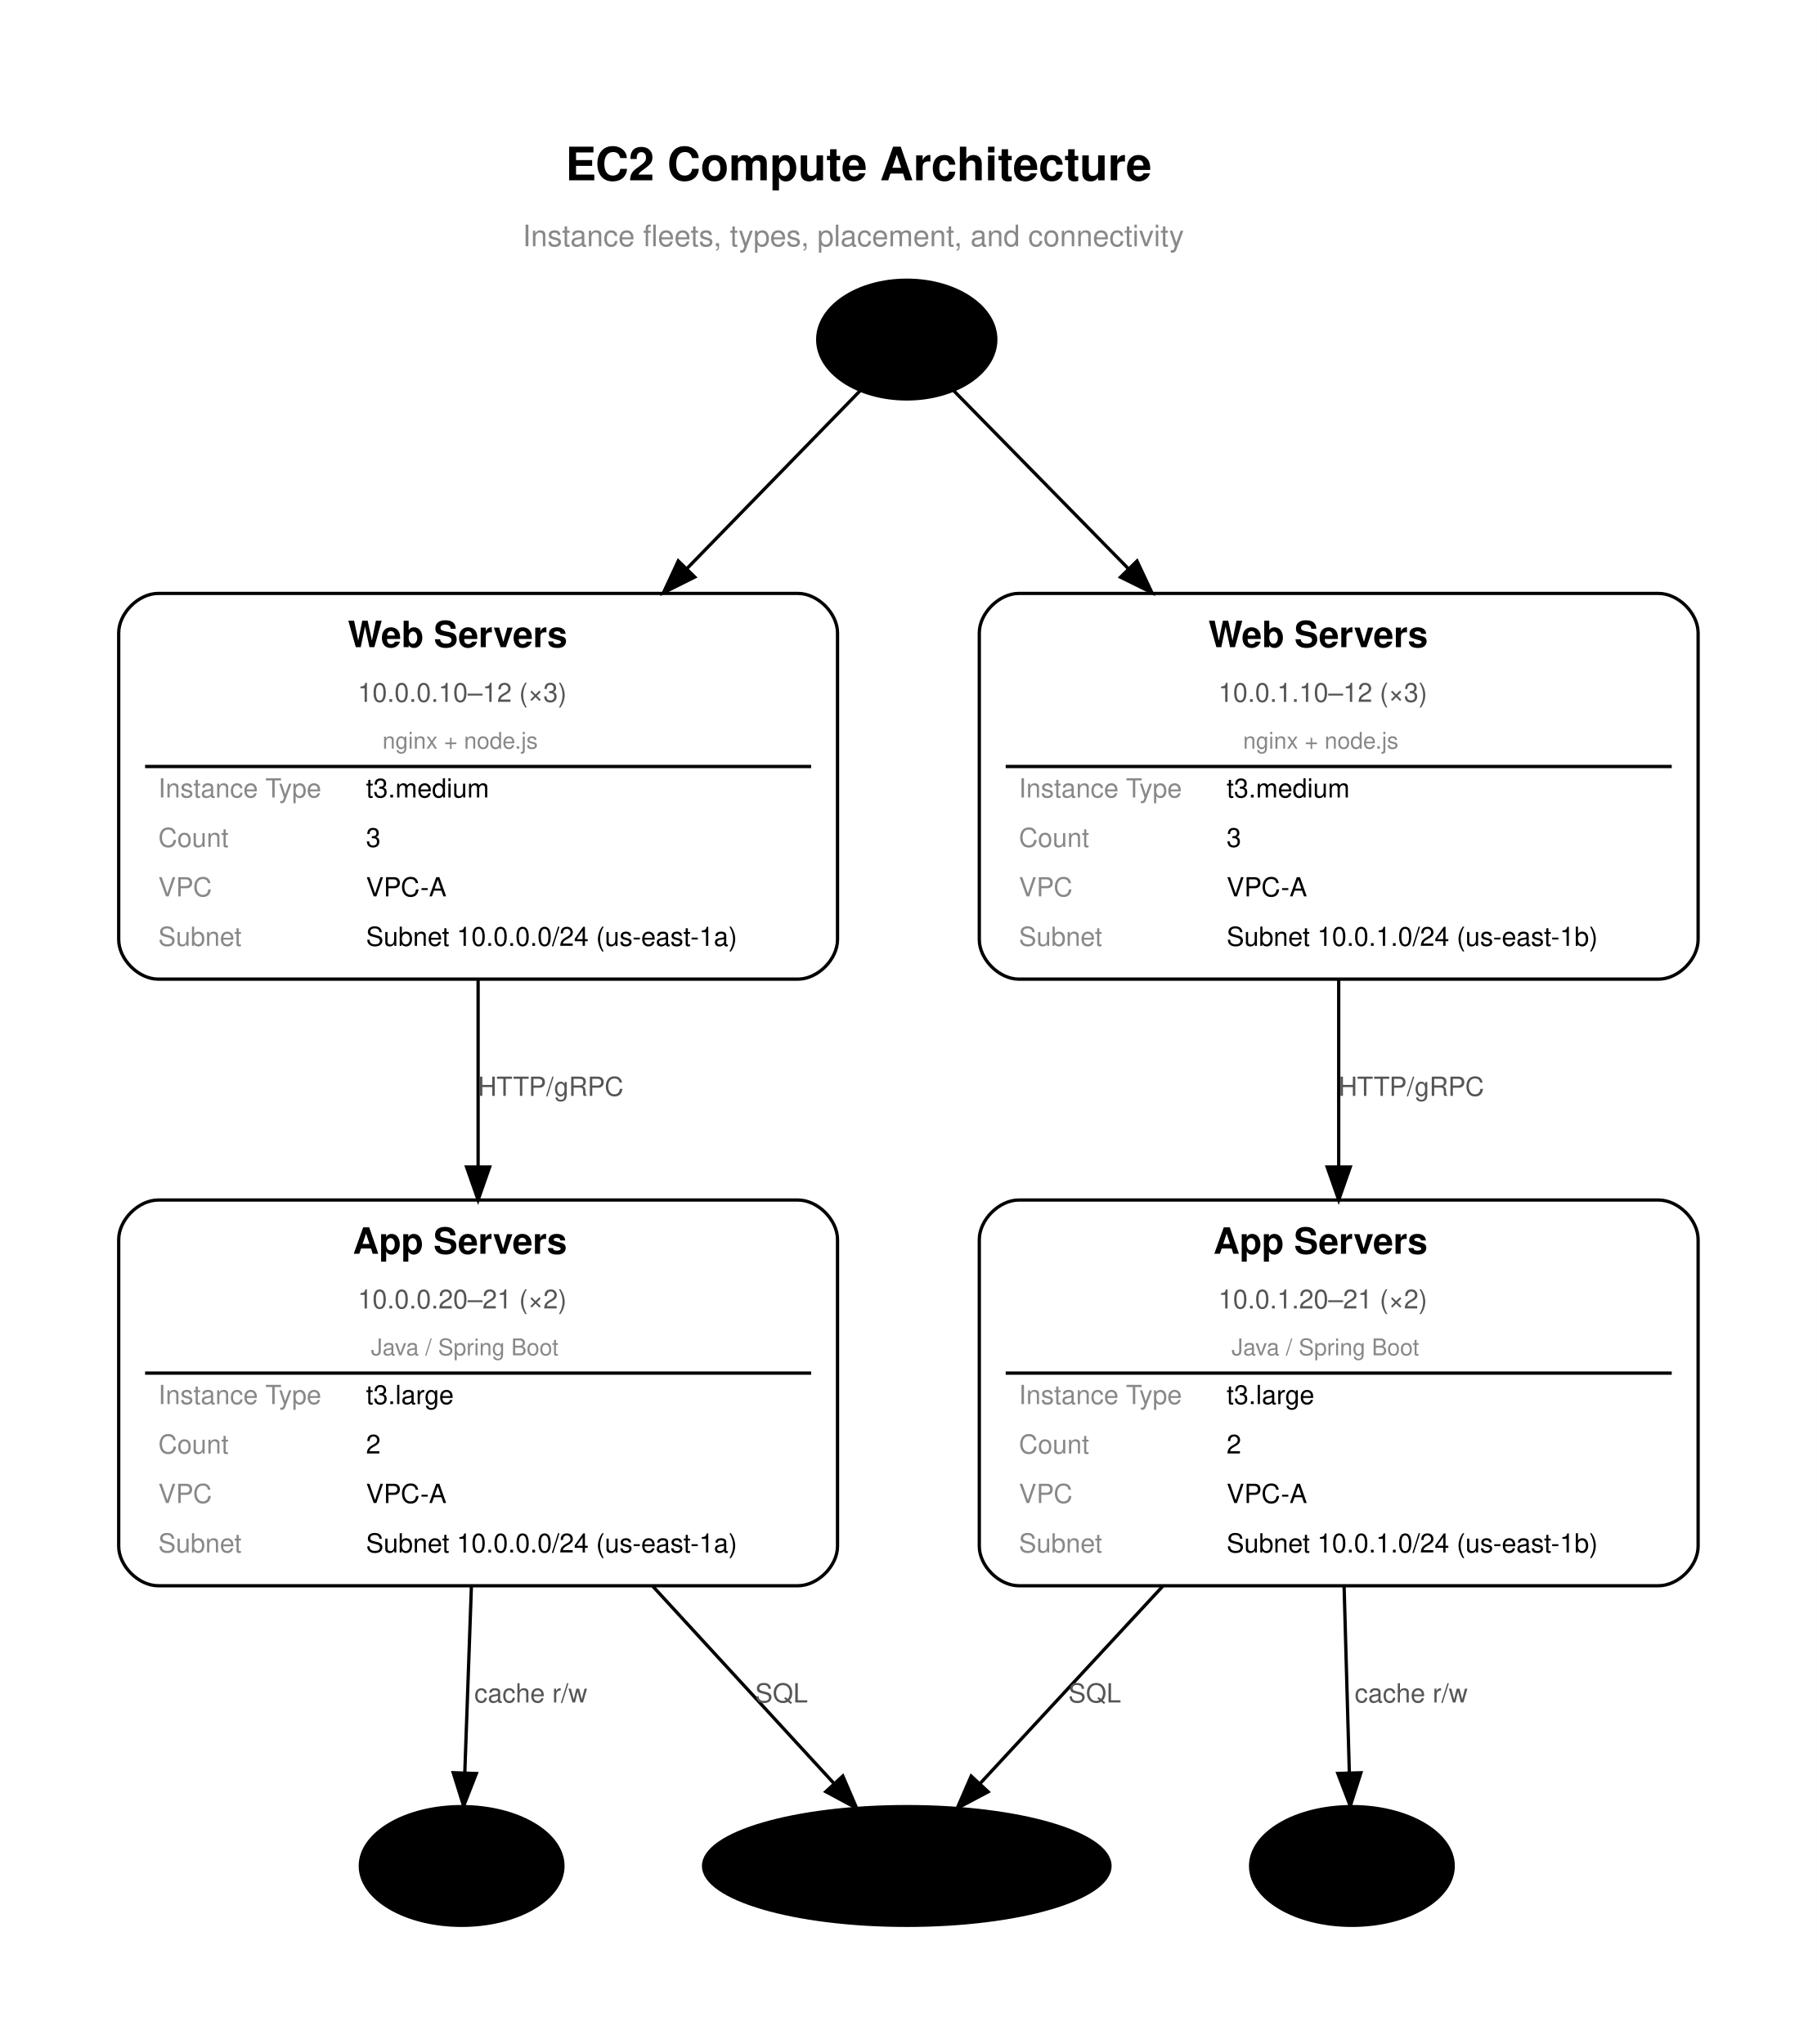
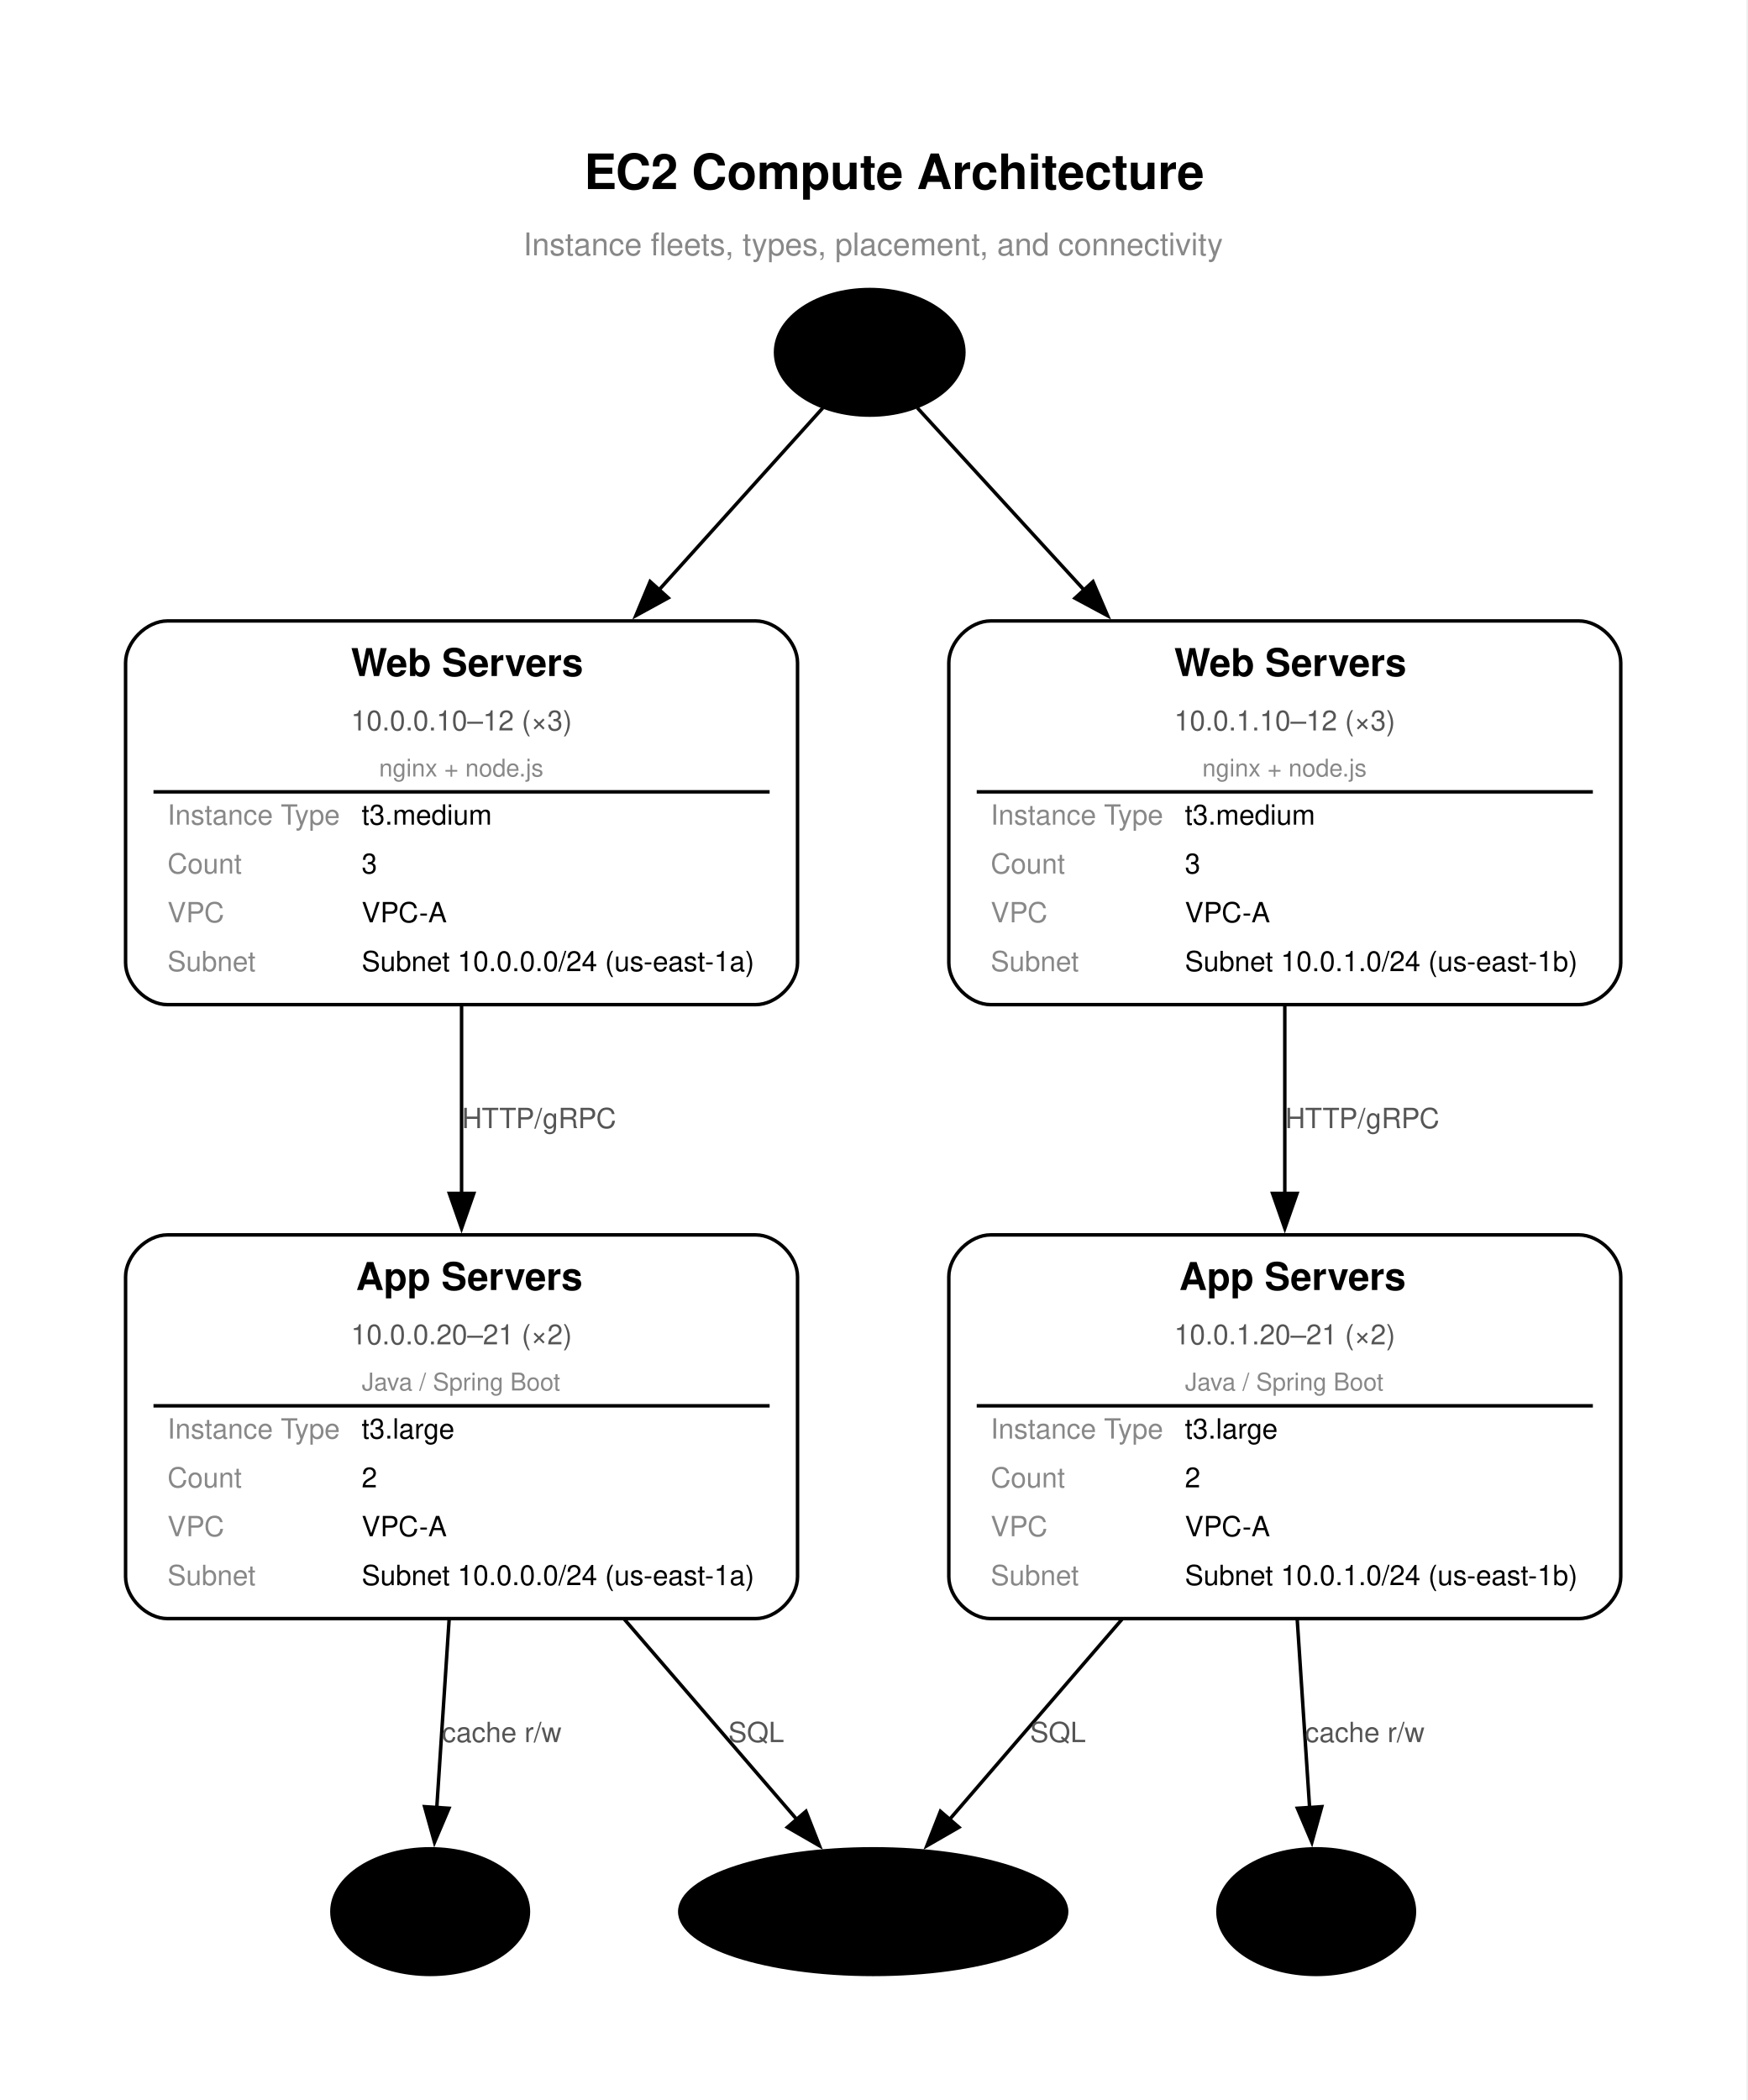
- <svg xmlns="http://www.w3.org/2000/svg" width="551pt" height="620pt" viewBox="0.00 0.00 551.00 620.00">
-   <g id="graph0" class="graph" transform="scale(1 1) rotate(0) translate(36 584)">
-     <polygon fill="white" stroke="transparent" points="-36,36 -36,-584 515,-584 515,36 -36,36" />
-     <text text-anchor="start" x="135.5" y="-529.3" font-family="Helvetica,sans-Serif" font-weight="bold" font-size="14.00">EC2 Compute Architecture</text>
-     <text text-anchor="start" x="122.5" y="-509.3" font-family="Helvetica,sans-Serif" font-size="9.00" fill="#888888">Instance fleets, types, placement, and connectivity</text>
+ <svg xmlns="http://www.w3.org/2000/svg" width="501pt" height="602pt" viewBox="0.00 0.00 501.00 602.00">
+   <g id="graph0" class="graph" transform="scale(1 1) rotate(0) translate(36 566)">
+     <polygon fill="white" stroke="none" points="-36,36 -36,-566 464.63,-566 464.63,36 -36,36" />
+     <text xml:space="preserve" text-anchor="start" x="131.44" y="-511.8" font-family="Helvetica,sans-Serif" font-weight="bold" font-size="14.00">EC2 Compute Architecture</text>
+     <text xml:space="preserve" text-anchor="start" x="114.01" y="-492.8" font-family="Helvetica,sans-Serif" font-size="9.00" fill="#888888">Instance fleets, types, placement, and connectivity</text>
    <g id="node1" class="node">
-       <path fill="white" stroke="black" d="M206,-404C206,-404 12,-404 12,-404 6,-404 0,-398 0,-392 0,-392 0,-299 0,-299 0,-293 6,-287 12,-287 12,-287 206,-287 206,-287 212,-287 218,-293 218,-299 218,-299 218,-392 218,-392 218,-398 212,-404 206,-404" />
-       <text text-anchor="start" x="69.5" y="-387.7" font-family="Helvetica,sans-Serif" font-weight="bold" font-size="11.00">Web Servers</text>
-       <text text-anchor="start" x="72.5" y="-371.1" font-family="Helvetica,sans-Serif" font-size="8.00" fill="#555555">10.0.0.10–12 (×3)</text>
-       <text text-anchor="start" x="80" y="-356.9" font-family="Helvetica,sans-Serif" font-size="7.00" fill="#888888">nginx + node.js</text>
-       <text text-anchor="start" x="12" y="-342.1" font-family="Helvetica,sans-Serif" font-size="8.00" fill="#888888">Instance Type</text>
-       <text text-anchor="start" x="75" y="-342.1" font-family="Helvetica,sans-Serif" font-size="8.00">t3.medium</text>
-       <text text-anchor="start" x="12" y="-327.1" font-family="Helvetica,sans-Serif" font-size="8.00" fill="#888888">Count</text>
-       <text text-anchor="start" x="75" y="-327.1" font-family="Helvetica,sans-Serif" font-size="8.00">3</text>
-       <text text-anchor="start" x="12" y="-312.1" font-family="Helvetica,sans-Serif" font-size="8.00" fill="#888888">VPC</text>
-       <text text-anchor="start" x="75" y="-312.1" font-family="Helvetica,sans-Serif" font-size="8.00">VPC-A</text>
-       <text text-anchor="start" x="12" y="-297.1" font-family="Helvetica,sans-Serif" font-size="8.00" fill="#888888">Subnet</text>
-       <text text-anchor="start" x="75" y="-297.1" font-family="Helvetica,sans-Serif" font-size="8.00">Subnet 10.0.0.0/24 (us-east-1a)</text>
-       <polygon fill="black" stroke="black" points="8,-351.5 8,-351.5 210,-351.5 210,-351.5 8,-351.5" />
+       <path fill="white" stroke="black" d="M180.63,-388C180.63,-388 12,-388 12,-388 6,-388 0,-382 0,-376 0,-376 0,-290 0,-290 0,-284 6,-278 12,-278 12,-278 180.63,-278 180.63,-278 186.63,-278 192.63,-284 192.63,-290 192.63,-290 192.63,-376 192.63,-376 192.63,-382 186.63,-388 180.63,-388" />
+       <text xml:space="preserve" text-anchor="start" x="64.63" y="-372.2" font-family="Helvetica,sans-Serif" font-weight="bold" font-size="11.00">Web Servers</text>
+       <text xml:space="preserve" text-anchor="start" x="64.62" y="-356.6" font-family="Helvetica,sans-Serif" font-size="8.00" fill="#555555">10.0.0.10–12 (×3)</text>
+       <text xml:space="preserve" text-anchor="start" x="72.67" y="-343.4" font-family="Helvetica,sans-Serif" font-size="7.00" fill="#888888">nginx + node.js</text>
+       <text xml:space="preserve" text-anchor="start" x="12" y="-329.6" font-family="Helvetica,sans-Serif" font-size="8.00" fill="#888888">Instance Type</text>
+       <text xml:space="preserve" text-anchor="start" x="67.67" y="-329.6" font-family="Helvetica,sans-Serif" font-size="8.00">t3.medium</text>
+       <text xml:space="preserve" text-anchor="start" x="12" y="-315.6" font-family="Helvetica,sans-Serif" font-size="8.00" fill="#888888">Count</text>
+       <text xml:space="preserve" text-anchor="start" x="67.67" y="-315.6" font-family="Helvetica,sans-Serif" font-size="8.00">3</text>
+       <text xml:space="preserve" text-anchor="start" x="12" y="-301.6" font-family="Helvetica,sans-Serif" font-size="8.00" fill="#888888">VPC</text>
+       <text xml:space="preserve" text-anchor="start" x="67.67" y="-301.6" font-family="Helvetica,sans-Serif" font-size="8.00">VPC-A</text>
+       <text xml:space="preserve" text-anchor="start" x="12" y="-287.6" font-family="Helvetica,sans-Serif" font-size="8.00" fill="#888888">Subnet</text>
+       <text xml:space="preserve" text-anchor="start" x="67.67" y="-287.6" font-family="Helvetica,sans-Serif" font-size="8.00">Subnet 10.0.0.0/24 (us-east-1a)</text>
+       <polygon fill="black" stroke="black" points="8,-339 8,-339 184.63,-339 184.63,-339 8,-339" />
    </g>
    <g id="node2" class="node">
-       <path fill="white" stroke="black" d="M206,-220C206,-220 12,-220 12,-220 6,-220 0,-214 0,-208 0,-208 0,-115 0,-115 0,-109 6,-103 12,-103 12,-103 206,-103 206,-103 212,-103 218,-109 218,-115 218,-115 218,-208 218,-208 218,-214 212,-220 206,-220" />
-       <text text-anchor="start" x="71" y="-203.7" font-family="Helvetica,sans-Serif" font-weight="bold" font-size="11.00">App Servers</text>
-       <text text-anchor="start" x="72.5" y="-187.1" font-family="Helvetica,sans-Serif" font-size="8.00" fill="#555555">10.0.0.20–21 (×2)</text>
-       <text text-anchor="start" x="76.5" y="-172.9" font-family="Helvetica,sans-Serif" font-size="7.00" fill="#888888">Java / Spring Boot</text>
-       <text text-anchor="start" x="12" y="-158.1" font-family="Helvetica,sans-Serif" font-size="8.00" fill="#888888">Instance Type</text>
-       <text text-anchor="start" x="75" y="-158.1" font-family="Helvetica,sans-Serif" font-size="8.00">t3.large</text>
-       <text text-anchor="start" x="12" y="-143.1" font-family="Helvetica,sans-Serif" font-size="8.00" fill="#888888">Count</text>
-       <text text-anchor="start" x="75" y="-143.1" font-family="Helvetica,sans-Serif" font-size="8.00">2</text>
-       <text text-anchor="start" x="12" y="-128.1" font-family="Helvetica,sans-Serif" font-size="8.00" fill="#888888">VPC</text>
-       <text text-anchor="start" x="75" y="-128.1" font-family="Helvetica,sans-Serif" font-size="8.00">VPC-A</text>
-       <text text-anchor="start" x="12" y="-113.1" font-family="Helvetica,sans-Serif" font-size="8.00" fill="#888888">Subnet</text>
-       <text text-anchor="start" x="75" y="-113.1" font-family="Helvetica,sans-Serif" font-size="8.00">Subnet 10.0.0.0/24 (us-east-1a)</text>
-       <polygon fill="black" stroke="black" points="8,-167.5 8,-167.5 210,-167.5 210,-167.5 8,-167.5" />
+       <path fill="white" stroke="black" d="M180.63,-212C180.63,-212 12,-212 12,-212 6,-212 0,-206 0,-200 0,-200 0,-114 0,-114 0,-108 6,-102 12,-102 12,-102 180.63,-102 180.63,-102 186.63,-102 192.63,-108 192.63,-114 192.63,-114 192.63,-200 192.63,-200 192.63,-206 186.63,-212 180.63,-212" />
+       <text xml:space="preserve" text-anchor="start" x="66.05" y="-196.2" font-family="Helvetica,sans-Serif" font-weight="bold" font-size="11.00">App Servers</text>
+       <text xml:space="preserve" text-anchor="start" x="64.62" y="-180.6" font-family="Helvetica,sans-Serif" font-size="8.00" fill="#555555">10.0.0.20–21 (×2)</text>
+       <text xml:space="preserve" text-anchor="start" x="67.72" y="-167.4" font-family="Helvetica,sans-Serif" font-size="7.00" fill="#888888">Java / Spring Boot</text>
+       <text xml:space="preserve" text-anchor="start" x="12" y="-153.6" font-family="Helvetica,sans-Serif" font-size="8.00" fill="#888888">Instance Type</text>
+       <text xml:space="preserve" text-anchor="start" x="67.67" y="-153.6" font-family="Helvetica,sans-Serif" font-size="8.00">t3.large</text>
+       <text xml:space="preserve" text-anchor="start" x="12" y="-139.6" font-family="Helvetica,sans-Serif" font-size="8.00" fill="#888888">Count</text>
+       <text xml:space="preserve" text-anchor="start" x="67.67" y="-139.6" font-family="Helvetica,sans-Serif" font-size="8.00">2</text>
+       <text xml:space="preserve" text-anchor="start" x="12" y="-125.6" font-family="Helvetica,sans-Serif" font-size="8.00" fill="#888888">VPC</text>
+       <text xml:space="preserve" text-anchor="start" x="67.67" y="-125.6" font-family="Helvetica,sans-Serif" font-size="8.00">VPC-A</text>
+       <text xml:space="preserve" text-anchor="start" x="12" y="-111.6" font-family="Helvetica,sans-Serif" font-size="8.00" fill="#888888">Subnet</text>
+       <text xml:space="preserve" text-anchor="start" x="67.67" y="-111.6" font-family="Helvetica,sans-Serif" font-size="8.00">Subnet 10.0.0.0/24 (us-east-1a)</text>
+       <polygon fill="black" stroke="black" points="8,-163 8,-163 184.63,-163 184.63,-163 8,-163" />
    </g>
    <g id="edge3" class="edge">
-       <path fill="none" stroke="black" d="M109,-286.91C109,-268.9 109,-248.86 109,-230.22" />
-       <polygon fill="black" stroke="black" points="112.5,-230.02 109,-220.02 105.5,-230.02 112.5,-230.02" />
-       <text text-anchor="middle" x="131" y="-251.6" font-family="Helvetica,sans-Serif" font-size="8.00" fill="#555555">HTTP/gRPC</text>
+       <path fill="none" stroke="black" d="M96.32,-277.9C96.32,-260.8 96.32,-241.7 96.32,-223.87" />
+       <polygon fill="black" stroke="black" points="99.82,-223.88 96.32,-213.88 92.82,-223.88 99.82,-223.88" />
+       <text xml:space="preserve" text-anchor="middle" x="118.54" y="-242.6" font-family="Helvetica,sans-Serif" font-size="8.00" fill="#555555">HTTP/gRPC</text>
    </g>
    <g id="node6" class="node">
-       <ellipse fill="black" stroke="black" cx="239" cy="-18" rx="61.62" ry="18" />
-       <text text-anchor="middle" x="239" y="-15.5" font-family="Helvetica,sans-Serif" font-size="10.00">database_primary</text>
+       <ellipse fill="black" stroke="black" cx="214.32" cy="-18" rx="55.45" ry="18" />
+       <text xml:space="preserve" text-anchor="middle" x="214.32" y="-15" font-family="Helvetica,sans-Serif" font-size="10.00">database_primary</text>
    </g>
    <g id="edge4" class="edge">
-       <path fill="none" stroke="black" d="M161.88,-102.95C181.09,-82.04 201.76,-59.53 216.87,-43.09" />
-       <polygon fill="black" stroke="black" points="219.61,-45.28 223.8,-35.54 214.46,-40.54 219.61,-45.28" />
-       <text text-anchor="middle" x="201" y="-67.6" font-family="Helvetica,sans-Serif" font-size="8.00" fill="#555555">SQL</text>
+       <path fill="none" stroke="black" d="M142.95,-101.85C160.13,-81.91 178.77,-60.27 192.69,-44.11" />
+       <polygon fill="black" stroke="black" points="195.04,-46.75 198.91,-36.89 189.73,-42.18 195.04,-46.75" />
+       <text xml:space="preserve" text-anchor="middle" x="180.78" y="-66.6" font-family="Helvetica,sans-Serif" font-size="8.00" fill="#555555">SQL</text>
    </g>
    <g id="node7" class="node">
-       <ellipse fill="black" stroke="black" cx="104" cy="-18" rx="30.72" ry="18" />
-       <text text-anchor="middle" x="104" y="-15.5" font-family="Helvetica,sans-Serif" font-size="10.00">redis_a</text>
+       <ellipse fill="black" stroke="black" cx="87.32" cy="-18" rx="28.17" ry="18" />
+       <text xml:space="preserve" text-anchor="middle" x="87.32" y="-15" font-family="Helvetica,sans-Serif" font-size="10.00">redis_a</text>
    </g>
    <g id="edge5" class="edge">
-       <path fill="none" stroke="black" d="M106.97,-102.95C106.28,-83.43 105.54,-62.52 104.97,-46.45" />
-       <polygon fill="black" stroke="black" points="108.46,-46.04 104.61,-36.17 101.46,-46.29 108.46,-46.04" />
-       <text text-anchor="middle" x="125" y="-67.6" font-family="Helvetica,sans-Serif" font-size="8.00" fill="#555555">cache r/w</text>
+       <path fill="none" stroke="black" d="M92.76,-101.85C91.54,-83.26 90.22,-63.19 89.19,-47.46" />
+       <polygon fill="black" stroke="black" points="92.7,-47.63 88.56,-37.88 85.72,-48.09 92.7,-47.63" />
+       <text xml:space="preserve" text-anchor="middle" x="107.86" y="-66.6" font-family="Helvetica,sans-Serif" font-size="8.00" fill="#555555">cache r/w</text>
    </g>
    <g id="node3" class="node">
-       <path fill="white" stroke="black" d="M467,-404C467,-404 273,-404 273,-404 267,-404 261,-398 261,-392 261,-392 261,-299 261,-299 261,-293 267,-287 273,-287 273,-287 467,-287 467,-287 473,-287 479,-293 479,-299 479,-299 479,-392 479,-392 479,-398 473,-404 467,-404" />
-       <text text-anchor="start" x="330.5" y="-387.7" font-family="Helvetica,sans-Serif" font-weight="bold" font-size="11.00">Web Servers</text>
-       <text text-anchor="start" x="333.5" y="-371.1" font-family="Helvetica,sans-Serif" font-size="8.00" fill="#555555">10.0.1.10–12 (×3)</text>
-       <text text-anchor="start" x="341" y="-356.9" font-family="Helvetica,sans-Serif" font-size="7.00" fill="#888888">nginx + node.js</text>
-       <text text-anchor="start" x="273" y="-342.1" font-family="Helvetica,sans-Serif" font-size="8.00" fill="#888888">Instance Type</text>
-       <text text-anchor="start" x="336" y="-342.1" font-family="Helvetica,sans-Serif" font-size="8.00">t3.medium</text>
-       <text text-anchor="start" x="273" y="-327.1" font-family="Helvetica,sans-Serif" font-size="8.00" fill="#888888">Count</text>
-       <text text-anchor="start" x="336" y="-327.1" font-family="Helvetica,sans-Serif" font-size="8.00">3</text>
-       <text text-anchor="start" x="273" y="-312.1" font-family="Helvetica,sans-Serif" font-size="8.00" fill="#888888">VPC</text>
-       <text text-anchor="start" x="336" y="-312.1" font-family="Helvetica,sans-Serif" font-size="8.00">VPC-A</text>
-       <text text-anchor="start" x="273" y="-297.1" font-family="Helvetica,sans-Serif" font-size="8.00" fill="#888888">Subnet</text>
-       <text text-anchor="start" x="336" y="-297.1" font-family="Helvetica,sans-Serif" font-size="8.00">Subnet 10.0.1.0/24 (us-east-1b)</text>
-       <polygon fill="black" stroke="black" points="269,-351.5 269,-351.5 471,-351.5 471,-351.5 269,-351.5" />
+       <path fill="white" stroke="black" d="M416.63,-388C416.63,-388 248,-388 248,-388 242,-388 236,-382 236,-376 236,-376 236,-290 236,-290 236,-284 242,-278 248,-278 248,-278 416.63,-278 416.63,-278 422.63,-278 428.63,-284 428.63,-290 428.63,-290 428.63,-376 428.63,-376 428.63,-382 422.63,-388 416.63,-388" />
+       <text xml:space="preserve" text-anchor="start" x="300.63" y="-372.2" font-family="Helvetica,sans-Serif" font-weight="bold" font-size="11.00">Web Servers</text>
+       <text xml:space="preserve" text-anchor="start" x="300.62" y="-356.6" font-family="Helvetica,sans-Serif" font-size="8.00" fill="#555555">10.0.1.10–12 (×3)</text>
+       <text xml:space="preserve" text-anchor="start" x="308.67" y="-343.4" font-family="Helvetica,sans-Serif" font-size="7.00" fill="#888888">nginx + node.js</text>
+       <text xml:space="preserve" text-anchor="start" x="248" y="-329.6" font-family="Helvetica,sans-Serif" font-size="8.00" fill="#888888">Instance Type</text>
+       <text xml:space="preserve" text-anchor="start" x="303.67" y="-329.6" font-family="Helvetica,sans-Serif" font-size="8.00">t3.medium</text>
+       <text xml:space="preserve" text-anchor="start" x="248" y="-315.6" font-family="Helvetica,sans-Serif" font-size="8.00" fill="#888888">Count</text>
+       <text xml:space="preserve" text-anchor="start" x="303.67" y="-315.6" font-family="Helvetica,sans-Serif" font-size="8.00">3</text>
+       <text xml:space="preserve" text-anchor="start" x="248" y="-301.6" font-family="Helvetica,sans-Serif" font-size="8.00" fill="#888888">VPC</text>
+       <text xml:space="preserve" text-anchor="start" x="303.67" y="-301.6" font-family="Helvetica,sans-Serif" font-size="8.00">VPC-A</text>
+       <text xml:space="preserve" text-anchor="start" x="248" y="-287.6" font-family="Helvetica,sans-Serif" font-size="8.00" fill="#888888">Subnet</text>
+       <text xml:space="preserve" text-anchor="start" x="303.67" y="-287.6" font-family="Helvetica,sans-Serif" font-size="8.00">Subnet 10.0.1.0/24 (us-east-1b)</text>
+       <polygon fill="black" stroke="black" points="244,-339 244,-339 420.63,-339 420.63,-339 244,-339" />
    </g>
    <g id="node4" class="node">
-       <path fill="white" stroke="black" d="M467,-220C467,-220 273,-220 273,-220 267,-220 261,-214 261,-208 261,-208 261,-115 261,-115 261,-109 267,-103 273,-103 273,-103 467,-103 467,-103 473,-103 479,-109 479,-115 479,-115 479,-208 479,-208 479,-214 473,-220 467,-220" />
-       <text text-anchor="start" x="332" y="-203.7" font-family="Helvetica,sans-Serif" font-weight="bold" font-size="11.00">App Servers</text>
-       <text text-anchor="start" x="333.5" y="-187.1" font-family="Helvetica,sans-Serif" font-size="8.00" fill="#555555">10.0.1.20–21 (×2)</text>
-       <text text-anchor="start" x="337.5" y="-172.9" font-family="Helvetica,sans-Serif" font-size="7.00" fill="#888888">Java / Spring Boot</text>
-       <text text-anchor="start" x="273" y="-158.1" font-family="Helvetica,sans-Serif" font-size="8.00" fill="#888888">Instance Type</text>
-       <text text-anchor="start" x="336" y="-158.1" font-family="Helvetica,sans-Serif" font-size="8.00">t3.large</text>
-       <text text-anchor="start" x="273" y="-143.1" font-family="Helvetica,sans-Serif" font-size="8.00" fill="#888888">Count</text>
-       <text text-anchor="start" x="336" y="-143.1" font-family="Helvetica,sans-Serif" font-size="8.00">2</text>
-       <text text-anchor="start" x="273" y="-128.1" font-family="Helvetica,sans-Serif" font-size="8.00" fill="#888888">VPC</text>
-       <text text-anchor="start" x="336" y="-128.1" font-family="Helvetica,sans-Serif" font-size="8.00">VPC-A</text>
-       <text text-anchor="start" x="273" y="-113.1" font-family="Helvetica,sans-Serif" font-size="8.00" fill="#888888">Subnet</text>
-       <text text-anchor="start" x="336" y="-113.1" font-family="Helvetica,sans-Serif" font-size="8.00">Subnet 10.0.1.0/24 (us-east-1b)</text>
-       <polygon fill="black" stroke="black" points="269,-167.5 269,-167.5 471,-167.5 471,-167.5 269,-167.5" />
+       <path fill="white" stroke="black" d="M416.63,-212C416.63,-212 248,-212 248,-212 242,-212 236,-206 236,-200 236,-200 236,-114 236,-114 236,-108 242,-102 248,-102 248,-102 416.63,-102 416.63,-102 422.63,-102 428.63,-108 428.63,-114 428.63,-114 428.63,-200 428.63,-200 428.63,-206 422.63,-212 416.63,-212" />
+       <text xml:space="preserve" text-anchor="start" x="302.05" y="-196.2" font-family="Helvetica,sans-Serif" font-weight="bold" font-size="11.00">App Servers</text>
+       <text xml:space="preserve" text-anchor="start" x="300.62" y="-180.6" font-family="Helvetica,sans-Serif" font-size="8.00" fill="#555555">10.0.1.20–21 (×2)</text>
+       <text xml:space="preserve" text-anchor="start" x="303.72" y="-167.4" font-family="Helvetica,sans-Serif" font-size="7.00" fill="#888888">Java / Spring Boot</text>
+       <text xml:space="preserve" text-anchor="start" x="248" y="-153.6" font-family="Helvetica,sans-Serif" font-size="8.00" fill="#888888">Instance Type</text>
+       <text xml:space="preserve" text-anchor="start" x="303.67" y="-153.6" font-family="Helvetica,sans-Serif" font-size="8.00">t3.large</text>
+       <text xml:space="preserve" text-anchor="start" x="248" y="-139.6" font-family="Helvetica,sans-Serif" font-size="8.00" fill="#888888">Count</text>
+       <text xml:space="preserve" text-anchor="start" x="303.67" y="-139.6" font-family="Helvetica,sans-Serif" font-size="8.00">2</text>
+       <text xml:space="preserve" text-anchor="start" x="248" y="-125.6" font-family="Helvetica,sans-Serif" font-size="8.00" fill="#888888">VPC</text>
+       <text xml:space="preserve" text-anchor="start" x="303.67" y="-125.6" font-family="Helvetica,sans-Serif" font-size="8.00">VPC-A</text>
+       <text xml:space="preserve" text-anchor="start" x="248" y="-111.6" font-family="Helvetica,sans-Serif" font-size="8.00" fill="#888888">Subnet</text>
+       <text xml:space="preserve" text-anchor="start" x="303.67" y="-111.6" font-family="Helvetica,sans-Serif" font-size="8.00">Subnet 10.0.1.0/24 (us-east-1b)</text>
+       <polygon fill="black" stroke="black" points="244,-163 244,-163 420.63,-163 420.63,-163 244,-163" />
    </g>
    <g id="edge6" class="edge">
-       <path fill="none" stroke="black" d="M370,-286.91C370,-268.9 370,-248.86 370,-230.22" />
-       <polygon fill="black" stroke="black" points="373.5,-230.02 370,-220.02 366.5,-230.02 373.5,-230.02" />
-       <text text-anchor="middle" x="392" y="-251.6" font-family="Helvetica,sans-Serif" font-size="8.00" fill="#555555">HTTP/gRPC</text>
+       <path fill="none" stroke="black" d="M332.32,-277.9C332.32,-260.8 332.32,-241.7 332.32,-223.87" />
+       <polygon fill="black" stroke="black" points="335.82,-223.88 332.32,-213.88 328.82,-223.88 335.82,-223.88" />
+       <text xml:space="preserve" text-anchor="middle" x="354.54" y="-242.6" font-family="Helvetica,sans-Serif" font-size="8.00" fill="#555555">HTTP/gRPC</text>
    </g>
    <g id="edge7" class="edge">
-       <path fill="none" stroke="black" d="M316.72,-102.95C297.36,-82.04 276.52,-59.53 261.31,-43.09" />
-       <polygon fill="black" stroke="black" points="263.68,-40.5 254.32,-35.54 258.54,-45.26 263.68,-40.5" />
-       <text text-anchor="middle" x="296" y="-67.6" font-family="Helvetica,sans-Serif" font-size="8.00" fill="#555555">SQL</text>
+       <path fill="none" stroke="black" d="M285.68,-101.85C268.5,-81.91 249.86,-60.27 235.94,-44.11" />
+       <polygon fill="black" stroke="black" points="238.9,-42.18 229.72,-36.89 233.6,-46.75 238.9,-42.18" />
+       <text xml:space="preserve" text-anchor="middle" x="267.28" y="-66.6" font-family="Helvetica,sans-Serif" font-size="8.00" fill="#555555">SQL</text>
    </g>
    <g id="node8" class="node">
-       <ellipse fill="black" stroke="black" cx="374" cy="-18" rx="30.72" ry="18" />
-       <text text-anchor="middle" x="374" y="-15.5" font-family="Helvetica,sans-Serif" font-size="10.00">redis_b</text>
+       <ellipse fill="black" stroke="black" cx="341.32" cy="-18" rx="28.17" ry="18" />
+       <text xml:space="preserve" text-anchor="middle" x="341.32" y="-15" font-family="Helvetica,sans-Serif" font-size="10.00">redis_b</text>
    </g>
    <g id="edge8" class="edge">
-       <path fill="none" stroke="black" d="M371.63,-102.95C372.18,-83.43 372.77,-62.52 373.22,-46.45" />
-       <polygon fill="black" stroke="black" points="376.73,-46.27 373.51,-36.17 369.73,-46.07 376.73,-46.27" />
-       <text text-anchor="middle" x="392" y="-67.6" font-family="Helvetica,sans-Serif" font-size="8.00" fill="#555555">cache r/w</text>
+       <path fill="none" stroke="black" d="M335.87,-101.85C337.1,-83.26 338.41,-63.19 339.45,-47.46" />
+       <polygon fill="black" stroke="black" points="342.91,-48.09 340.08,-37.88 335.93,-47.63 342.91,-48.09" />
+       <text xml:space="preserve" text-anchor="middle" x="355.27" y="-66.6" font-family="Helvetica,sans-Serif" font-size="8.00" fill="#555555">cache r/w</text>
    </g>
    <g id="node5" class="node">
-       <ellipse fill="black" stroke="black" cx="239" cy="-481" rx="27" ry="18" />
-       <text text-anchor="middle" x="239" y="-478.5" font-family="Helvetica,sans-Serif" font-size="10.00">elb</text>
+       <ellipse fill="black" stroke="black" cx="213.32" cy="-465" rx="27" ry="18" />
+       <text xml:space="preserve" text-anchor="middle" x="213.32" y="-462" font-family="Helvetica,sans-Serif" font-size="10.00">elb</text>
    </g>
    <g id="edge1" class="edge">
-       <path fill="none" stroke="black" d="M224.84,-465.46C212,-452.28 192.14,-431.88 172.46,-411.67" />
-       <polygon fill="black" stroke="black" points="174.71,-408.97 165.23,-404.24 169.7,-413.85 174.71,-408.97" />
+       <path fill="none" stroke="black" d="M199.9,-449.09C188.18,-436.07 170.35,-416.26 152.77,-396.73" />
+       <polygon fill="black" stroke="black" points="155.57,-394.61 146.28,-389.52 150.37,-399.29 155.57,-394.61" />
    </g>
    <g id="edge2" class="edge">
-       <path fill="none" stroke="black" d="M253.27,-465.46C266.26,-452.22 286.4,-431.7 306.31,-411.4" />
-       <polygon fill="black" stroke="black" points="308.83,-413.83 313.34,-404.24 303.83,-408.93 308.83,-413.83" />
+       <path fill="none" stroke="black" d="M226.97,-449.09C238.88,-436.07 257.01,-416.26 274.9,-396.73" />
+       <polygon fill="black" stroke="black" points="277.33,-399.25 281.5,-389.51 272.17,-394.52 277.33,-399.25" />
    </g>
  </g>
</svg>
